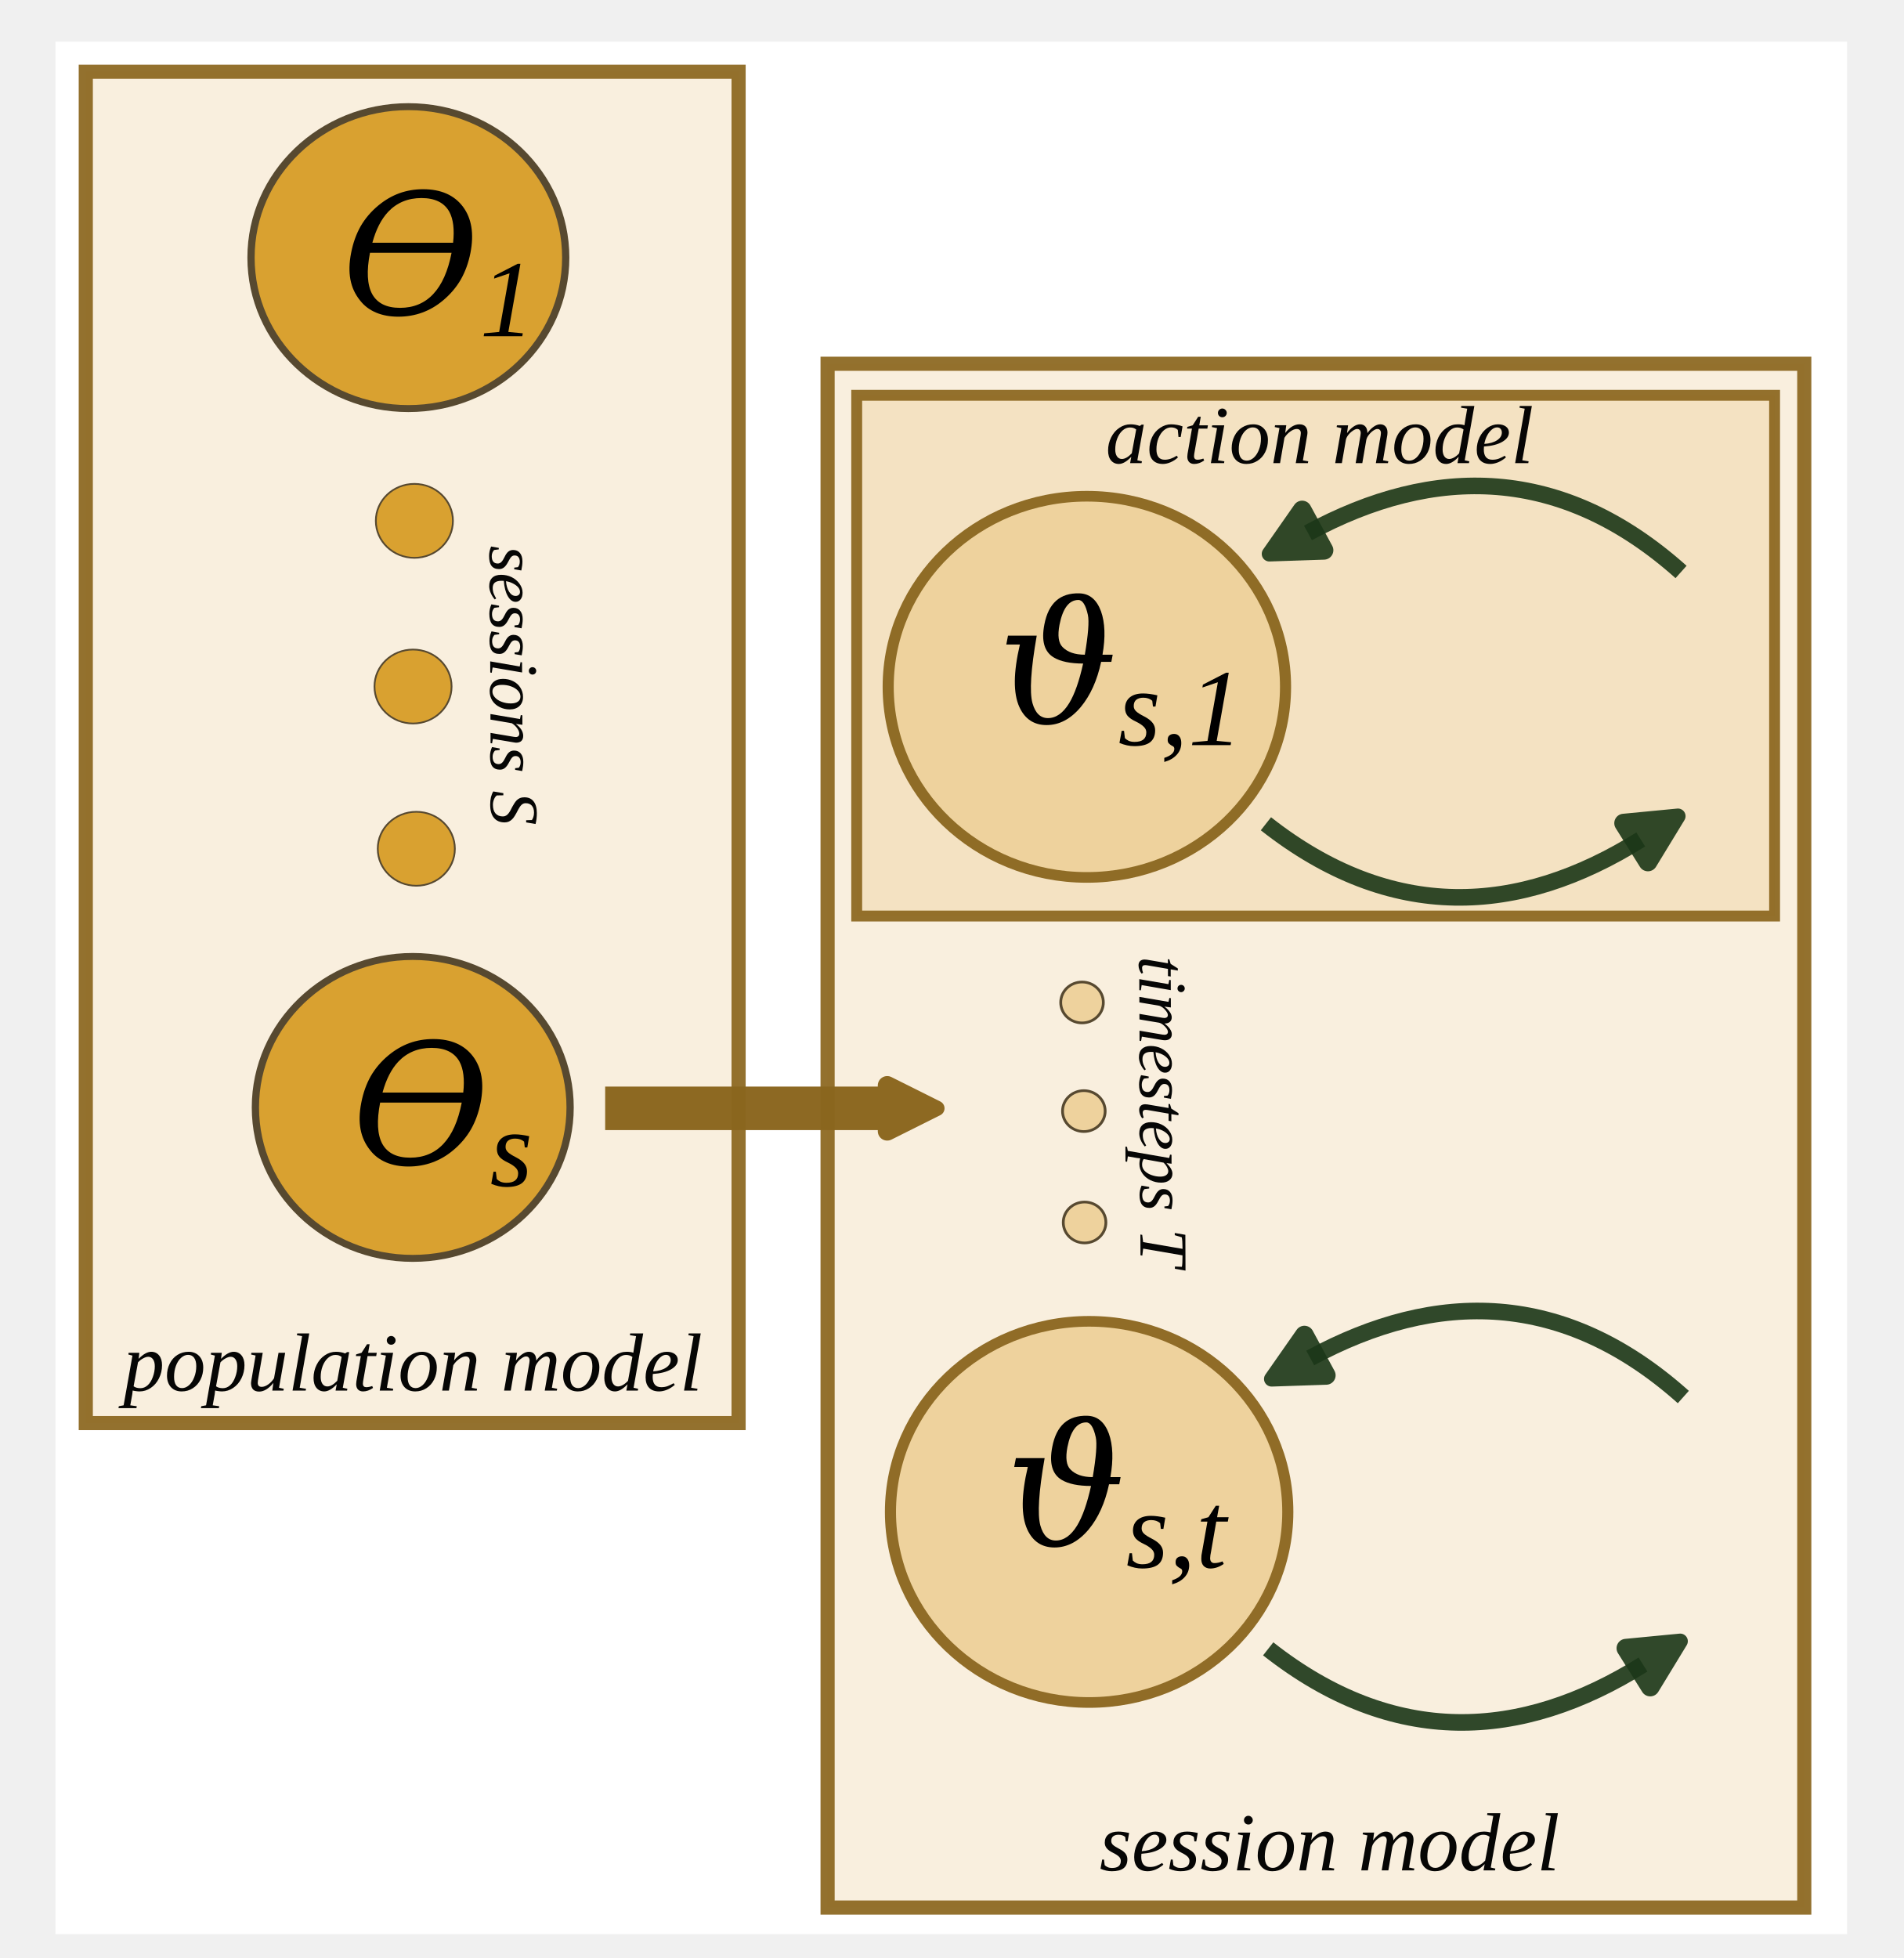
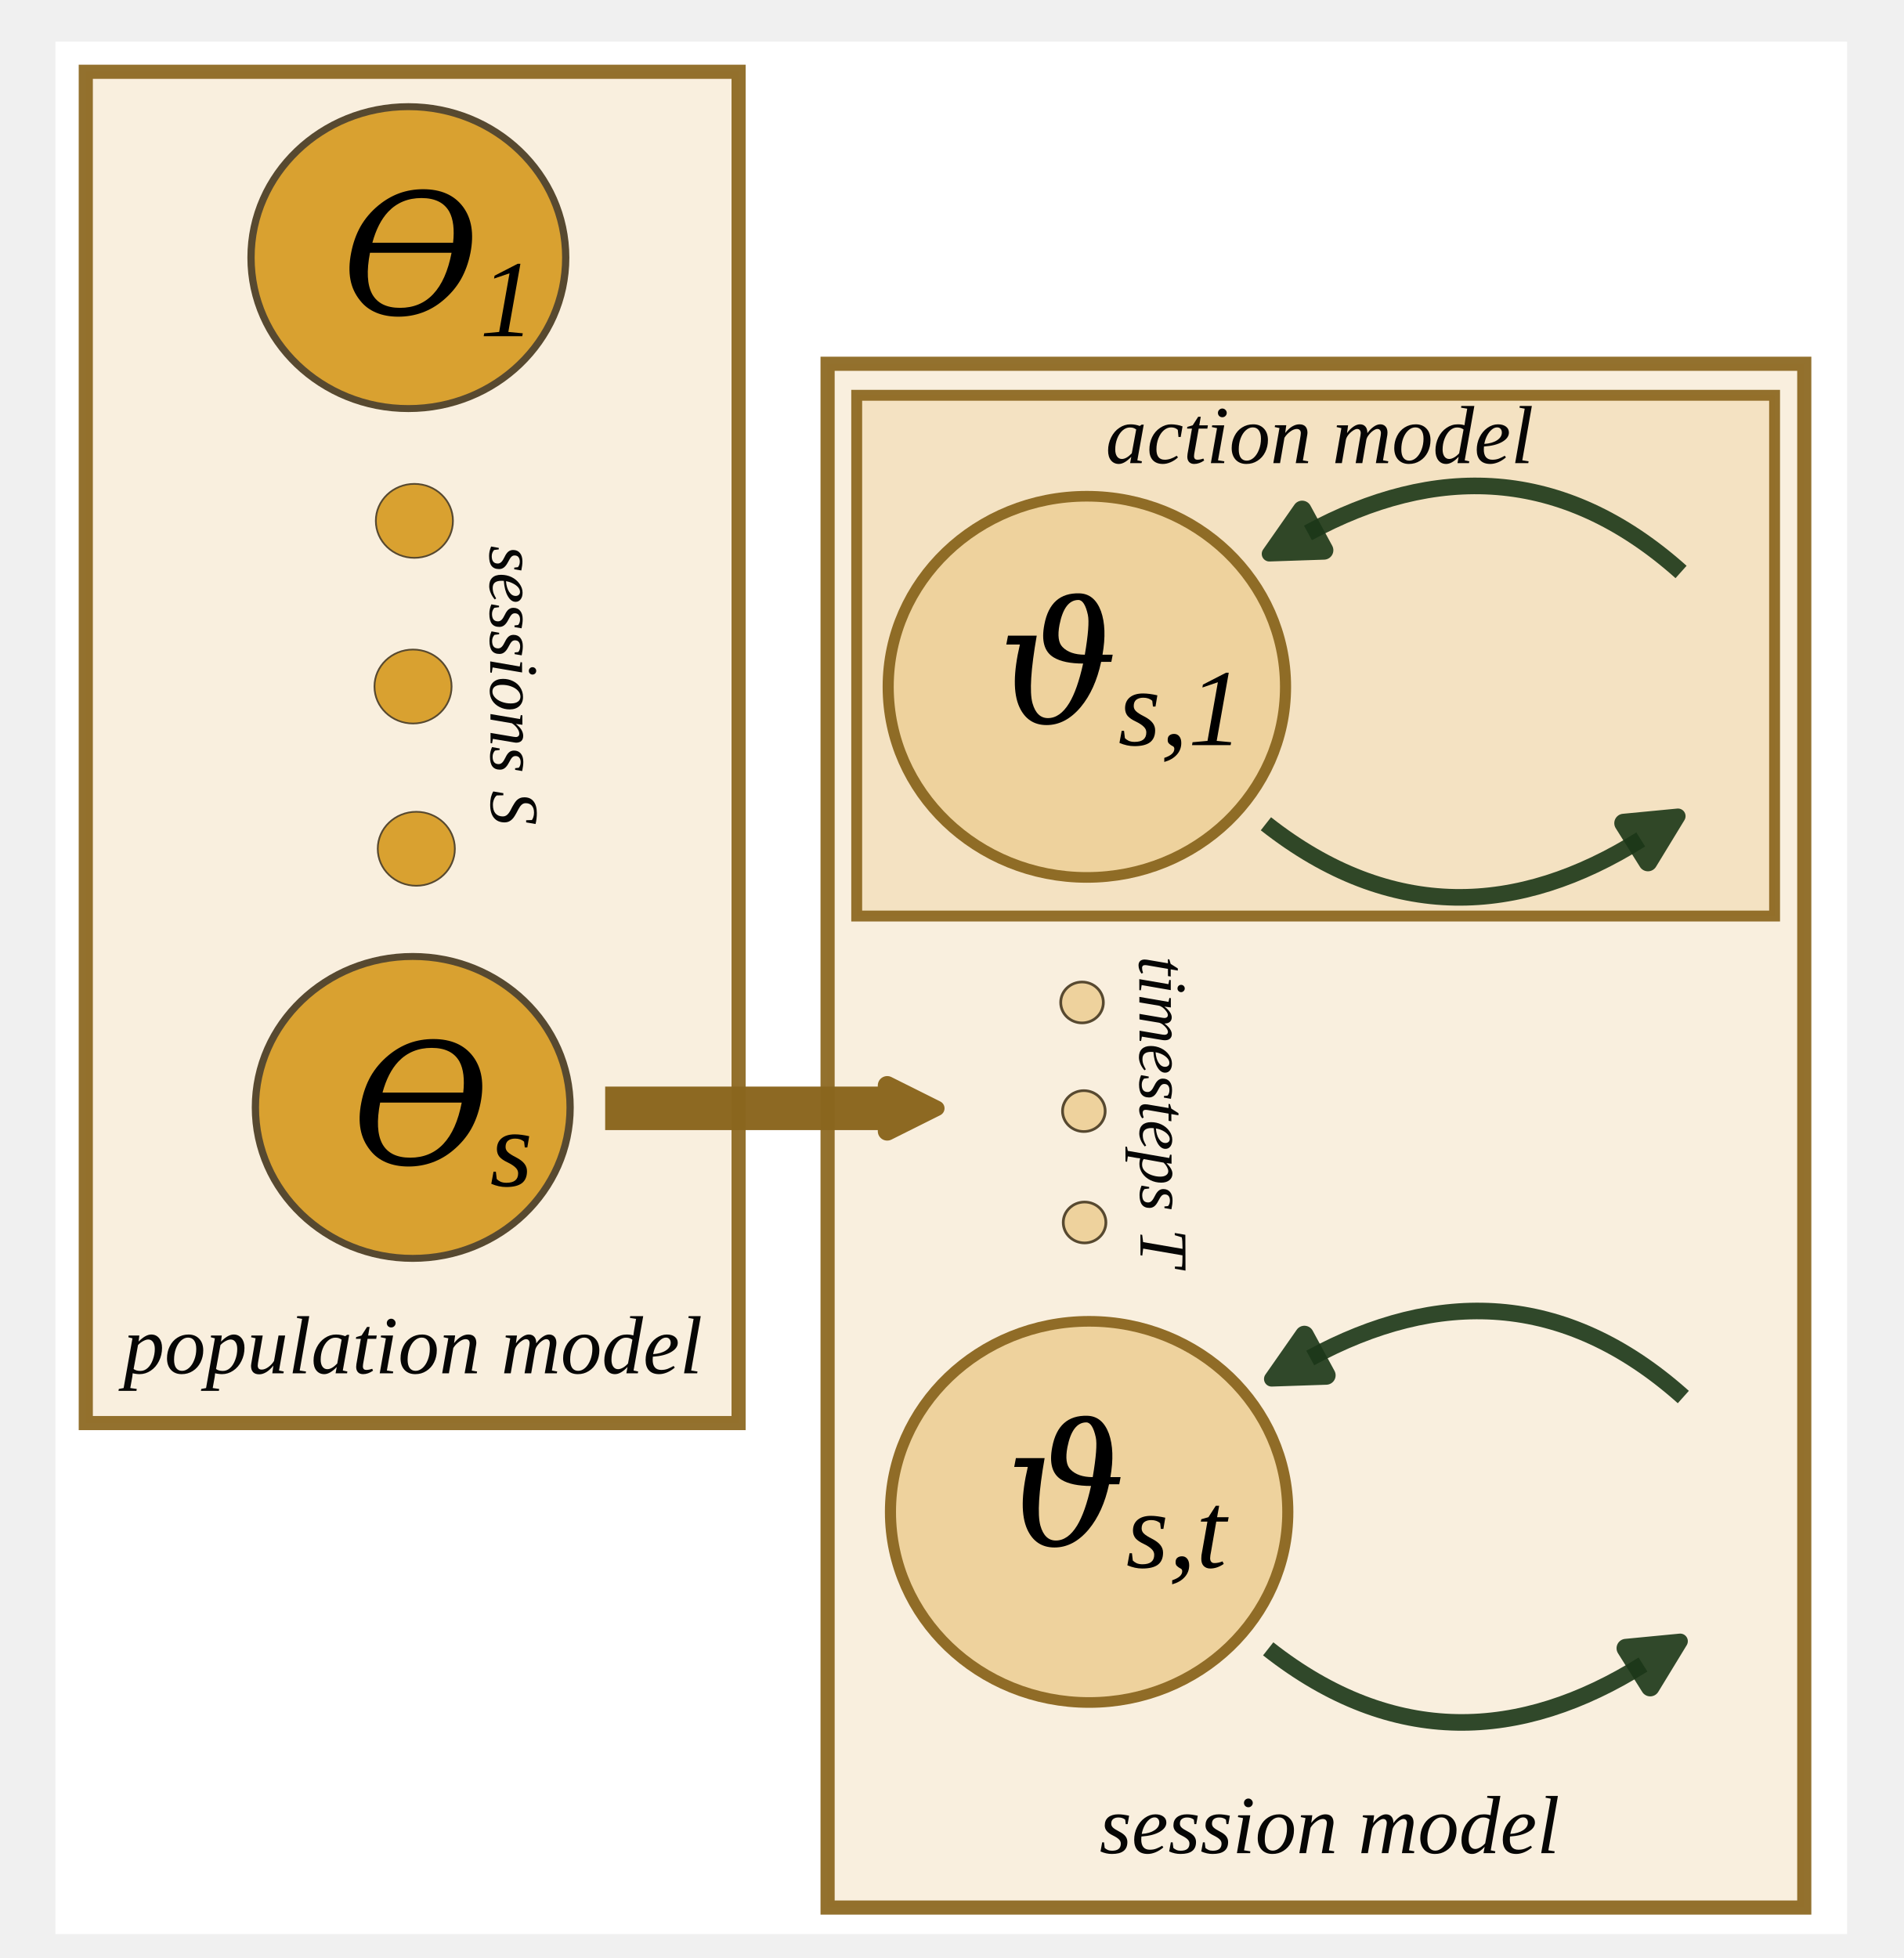
<svg xmlns="http://www.w3.org/2000/svg" width="175mm" height="180mm" viewBox="0 0 175 180" version="1.1" id="svg1" xml:space="preserve">
  <defs id="defs1">
    <rect x="-85.46" y="339.854" width="448.17" height="111.297" id="rect5" />
    <marker style="overflow:visible" id="marker19" refX="0" refY="0" orient="auto-start-reverse" markerWidth="1" markerHeight="1" viewBox="0 0 1 1" preserveAspectRatio="xMidYMid" markerUnits="userSpaceOnUse">
      <path transform="scale(0.7)" d="m -0.211,-4.106 6.422,3.211 a 1,1 90 0 1 0,1.789 L -0.211,4.106 A 1.236,1.236 31.717 0 1 -2,3 v -6 a 1.236,1.236 148.283 0 1 1.789,-1.106 z" style="fill:context-stroke;fill-rule:evenodd;stroke:none" id="path19" />
    </marker>
    <marker style="overflow:visible" id="marker17-2-7" refX="0" refY="0" orient="auto-start-reverse" markerWidth="1" markerHeight="1" viewBox="0 0 1 1" preserveAspectRatio="xMidYMid" markerUnits="userSpaceOnUse">
      <path transform="scale(0.7)" d="m -0.211,-4.106 6.422,3.211 a 1,1 90 0 1 0,1.789 L -0.211,4.106 A 1.236,1.236 31.717 0 1 -2,3 v -6 a 1.236,1.236 148.283 0 1 1.789,-1.106 z" style="fill:context-stroke;fill-rule:evenodd;stroke:none" id="path17-4-9" />
    </marker>
    <marker style="overflow:visible" id="marker17-38-4" refX="0" refY="0" orient="auto-start-reverse" markerWidth="1" markerHeight="1" viewBox="0 0 1 1" preserveAspectRatio="xMidYMid" markerUnits="userSpaceOnUse">
      <path transform="scale(0.7)" d="m -0.211,-4.106 6.422,3.211 a 1,1 90 0 1 0,1.789 L -0.211,4.106 A 1.236,1.236 31.717 0 1 -2,3 v -6 a 1.236,1.236 148.283 0 1 1.789,-1.106 z" style="fill:context-stroke;fill-rule:evenodd;stroke:none" id="path17-8-5-1" />
    </marker>
    <marker style="overflow:visible" id="marker17-2-7-6" refX="0" refY="0" orient="auto-start-reverse" markerWidth="1" markerHeight="1" viewBox="0 0 1 1" preserveAspectRatio="xMidYMid" markerUnits="userSpaceOnUse">
      <path transform="scale(0.7)" d="m -0.211,-4.106 6.422,3.211 a 1,1 90 0 1 0,1.789 L -0.211,4.106 A 1.236,1.236 31.717 0 1 -2,3 v -6 a 1.236,1.236 148.283 0 1 1.789,-1.106 z" style="fill:context-stroke;fill-rule:evenodd;stroke:none" id="path17-4-9-1" />
    </marker>
    <marker style="overflow:visible" id="marker17-38-4-1" refX="0" refY="0" orient="auto-start-reverse" markerWidth="1" markerHeight="1" viewBox="0 0 1 1" preserveAspectRatio="xMidYMid" markerUnits="userSpaceOnUse">
      <path transform="scale(0.7)" d="m -0.211,-4.106 6.422,3.211 a 1,1 90 0 1 0,1.789 L -0.211,4.106 A 1.236,1.236 31.717 0 1 -2,3 v -6 a 1.236,1.236 148.283 0 1 1.789,-1.106 z" style="fill:context-stroke;fill-rule:evenodd;stroke:none" id="path17-8-5-1-8" />
    </marker>
  </defs>
  <g id="layer1">
    <rect style="opacity:0.974;fill:#ffffff;stroke-width:1.27" id="rect1" width="164.705" height="173.976" x="5.096" y="3.827" />
    <rect style="opacity:0.974;fill:#d9a130;fill-opacity:0.166;stroke:#8a651e;stroke-width:1.3;stroke-dasharray:none;stroke-opacity:0.949" id="rect24-9-8-0-2" width="60.012" height="124.225" x="7.886" y="6.598" />
    <g id="g596-7-5-3-3-8" style="fill:#d9a130;fill-opacity:1;stroke:#43341b;stroke-width:1.359;stroke-dasharray:none;stroke-opacity:0.884;paint-order:stroke fill markers" transform="matrix(0.9820345,0,0,0.9421037,-58.24979,-99.79322)">
      <rect style="display:inline;opacity:1;fill:#d9a130;fill-opacity:1;stroke:#43341b;stroke-width:1.359;stroke-miterlimit:3.7;stroke-dasharray:none;stroke-dashoffset:0;stroke-opacity:0.884;paint-order:markers stroke fill" id="rect3810-6-8-5-3-1-7-0-9-4" width="28.781" height="28.781" x="83.153" y="116.674" ry="14.39" />
    </g>
    <text xml:space="preserve" style="font-style:normal;font-variant:normal;font-weight:normal;font-stretch:normal;font-size:15.494px;line-height:0%;font-family:sans-serif;-inkscape-font-specification:'sans-serif, Normal';font-variant-ligatures:normal;font-variant-position:normal;font-variant-caps:normal;font-variant-numeric:normal;font-variant-alternates:normal;font-variant-east-asian:normal;font-feature-settings:normal;font-variation-settings:normal;text-indent:0;text-align:start;text-decoration-line:none;text-decoration-style:solid;text-decoration-color:#000000;letter-spacing:0px;word-spacing:0px;text-transform:none;writing-mode:lr-tb;direction:ltr;text-orientation:mixed;dominant-baseline:auto;baseline-shift:baseline;white-space:normal;vector-effect:none;fill:#000000;fill-opacity:1;stroke:none;stroke-width:1.291px;stroke-linecap:butt;stroke-linejoin:miter;stroke-miterlimit:4;stroke-dasharray:none;stroke-dashoffset:0;stroke-opacity:1;-inkscape-stroke:none;stop-color:#000000" x="31.403" y="28.894" id="text4834-6-9-3-0-6-06-7-8-1-7-8">
      <tspan id="tspan1752-4-8-5" x="31.403" y="28.894" style="font-style:normal;font-variant:normal;font-weight:normal;font-stretch:normal;font-size:15.494px;line-height:0%;font-family:'Times New Roman';-inkscape-font-specification:'Times New Roman, ';font-variant-ligatures:normal;font-variant-position:normal;font-variant-caps:normal;font-variant-numeric:normal;font-variant-alternates:normal;font-variant-east-asian:normal;font-feature-settings:normal;text-indent:0;text-align:start;text-decoration-line:none;text-decoration-style:solid;text-decoration-color:#000000;letter-spacing:0px;word-spacing:0px;text-transform:none;writing-mode:lr-tb;direction:ltr;text-orientation:mixed;dominant-baseline:auto;baseline-shift:baseline;white-space:normal;vector-effect:none;fill:#000000;fill-opacity:1;stroke:none;stroke-width:1.291px;stroke-linecap:butt;stroke-linejoin:miter;stroke-miterlimit:4;stroke-dasharray:none;stroke-dashoffset:0;stroke-opacity:1;-inkscape-stroke:none;stop-color:#000000;stop-opacity:1">𝛳<tspan style="font-style:italic;font-variant:normal;font-weight:normal;font-stretch:normal;font-size:65%;font-family:'Times New Roman';-inkscape-font-specification:'Times New Roman, ';baseline-shift:sub" id="tspan4">1</tspan>
      </tspan>
    </text>
    <rect style="opacity:0.974;fill:#d9a130;fill-opacity:0.166;stroke:#8a651e;stroke-width:1.3;stroke-dasharray:none;stroke-opacity:0.949" id="rect24-9-8-0" width="89.785" height="141.922" x="76.079" y="33.441" />
    <rect style="opacity:0.974;fill:#d9a130;fill-opacity:0.166;stroke:#8a651e;stroke-width:1;stroke-dasharray:none;stroke-opacity:0.949" id="rect24-9-8" width="84.379" height="47.873" x="78.756" y="36.339" />
    <path style="vector-effect:none;fill:#000000;fill-opacity:1;stroke:none;stroke-width:1.026px;stroke-linecap:butt;stroke-linejoin:miter;stroke-miterlimit:4;stroke-dasharray:none;stroke-dashoffset:0;stroke-opacity:1;-inkscape-stroke:none" d="m 160.928,120.299 -45.047,0.175" id="path15" />
    <path style="opacity:0.974;fill:#8a651e;fill-opacity:0.949;stroke:#8a651e;stroke-width:4;stroke-linecap:butt;stroke-linejoin:miter;stroke-miterlimit:4;stroke-dasharray:none;stroke-dashoffset:0;stroke-opacity:1;marker-end:url(#marker19)" d="M 55.632,101.89 H 82.095" id="path18" />
    <g id="g596-7-5-3-3-8-21" style="fill:#d9a130;fill-opacity:1;stroke:#43341b;stroke-width:1.359;stroke-dasharray:none;stroke-opacity:0.884;paint-order:stroke fill markers" transform="matrix(0.9820345,0,0,0.9421037,-57.84721,-21.67055)">
      <rect style="display:inline;opacity:1;fill:#d9a130;fill-opacity:1;stroke:#43341b;stroke-width:1.359;stroke-miterlimit:3.7;stroke-dasharray:none;stroke-dashoffset:0;stroke-opacity:0.884;paint-order:markers stroke fill" id="rect3810-6-8-5-3-1-7-0-9-4-1" width="28.781" height="28.781" x="83.153" y="116.674" ry="14.39" />
    </g>
    <text xml:space="preserve" style="font-style:normal;font-variant:normal;font-weight:normal;font-stretch:normal;font-size:15.494px;line-height:0%;font-family:sans-serif;-inkscape-font-specification:'sans-serif, Normal';font-variant-ligatures:normal;font-variant-position:normal;font-variant-caps:normal;font-variant-numeric:normal;font-variant-alternates:normal;font-variant-east-asian:normal;font-feature-settings:normal;font-variation-settings:normal;text-indent:0;text-align:start;text-decoration-line:none;text-decoration-style:solid;text-decoration-color:#000000;letter-spacing:0px;word-spacing:0px;text-transform:none;writing-mode:lr-tb;direction:ltr;text-orientation:mixed;dominant-baseline:auto;baseline-shift:baseline;white-space:normal;vector-effect:none;fill:#000000;fill-opacity:1;stroke:none;stroke-width:1.291px;stroke-linecap:butt;stroke-linejoin:miter;stroke-miterlimit:4;stroke-dasharray:none;stroke-dashoffset:0;stroke-opacity:1;-inkscape-stroke:none;stop-color:#000000" x="32.335" y="107.017" id="text4834-6-9-3-0-6-06-7-8-1-7-8-0">
      <tspan id="tspan1752-4-8-5-1" x="32.335" y="107.017" style="font-style:normal;font-variant:normal;font-weight:normal;font-stretch:normal;font-size:15.494px;line-height:0%;font-family:'Times New Roman';-inkscape-font-specification:'Times New Roman, ';font-variant-ligatures:normal;font-variant-position:normal;font-variant-caps:normal;font-variant-numeric:normal;font-variant-alternates:normal;font-variant-east-asian:normal;font-feature-settings:normal;text-indent:0;text-align:start;text-decoration-line:none;text-decoration-style:solid;text-decoration-color:#000000;letter-spacing:0px;word-spacing:0px;text-transform:none;writing-mode:lr-tb;direction:ltr;text-orientation:mixed;dominant-baseline:auto;baseline-shift:baseline;white-space:normal;vector-effect:none;fill:#000000;fill-opacity:1;stroke:none;stroke-width:1.291px;stroke-linecap:butt;stroke-linejoin:miter;stroke-miterlimit:4;stroke-dasharray:none;stroke-dashoffset:0;stroke-opacity:1;-inkscape-stroke:none;stop-color:#000000;stop-opacity:1">𝛳<tspan style="font-style:italic;font-variant:normal;font-weight:normal;font-stretch:normal;font-size:65%;font-family:'Times New Roman';-inkscape-font-specification:'Times New Roman, ';baseline-shift:sub" id="tspan5">s</tspan>
      </tspan>
    </text>
    <text xml:space="preserve" transform="scale(0.2645833)" id="text5" style="font-style:italic;font-size:58.56px;line-height:0%;font-family:'Times New Roman';-inkscape-font-specification:'Times New Roman,  Italic';text-align:start;text-decoration-color:#000000;letter-spacing:0px;word-spacing:0px;writing-mode:lr-tb;direction:ltr;white-space:pre;shape-inside:url(#rect5);display:inline;opacity:0.974;fill:#d9a130;stroke:#132c12;stroke-width:7.559;stroke-opacity:0.89" />
    <g id="g596-7-5-3-3-8-8" style="fill:#d9a130;fill-opacity:1;stroke:#43341b;stroke-width:1.359;stroke-dasharray:none;stroke-opacity:0.884;paint-order:stroke fill markers" transform="matrix(0.2405343,0,0,0.2307539,14.63155,17.63927)">
      <rect style="display:inline;opacity:1;fill:#d9a130;fill-opacity:1;stroke:#43341b;stroke-width:1.359;stroke-miterlimit:3.7;stroke-dasharray:none;stroke-dashoffset:0;stroke-opacity:0.884;paint-order:markers stroke fill" id="rect3810-6-8-5-3-1-7-0-9-4-4" width="28.781" height="28.781" x="83.153" y="116.674" ry="14.39" />
    </g>
    <g id="g596-7-5-3-3-8-8-7" style="fill:#d9a130;fill-opacity:1;stroke:#43341b;stroke-width:1.359;stroke-dasharray:none;stroke-opacity:0.884;paint-order:stroke fill markers" transform="matrix(0.2405343,0,0,0.2307539,14.50643,32.86872)">
      <rect style="display:inline;opacity:1;fill:#d9a130;fill-opacity:1;stroke:#43341b;stroke-width:1.359;stroke-miterlimit:3.7;stroke-dasharray:none;stroke-dashoffset:0;stroke-opacity:0.884;paint-order:markers stroke fill" id="rect3810-6-8-5-3-1-7-0-9-4-4-5" width="28.781" height="28.781" x="83.153" y="116.674" ry="14.39" />
    </g>
    <g id="g596-7-5-3-3-8-8-5" style="fill:#d9a130;fill-opacity:1;stroke:#43341b;stroke-width:1.359;stroke-dasharray:none;stroke-opacity:0.884;paint-order:stroke fill markers" transform="matrix(0.2405343,0,0,0.2307539,14.80753,47.78447)">
      <rect style="display:inline;opacity:1;fill:#d9a130;fill-opacity:1;stroke:#43341b;stroke-width:1.359;stroke-miterlimit:3.7;stroke-dasharray:none;stroke-dashoffset:0;stroke-opacity:0.884;paint-order:markers stroke fill" id="rect3810-6-8-5-3-1-7-0-9-4-4-6" width="28.781" height="28.781" x="83.153" y="116.674" ry="14.39" />
    </g>
    <g id="g1-0" transform="matrix(0.489029,0,0,0.489029,148.8826,12.58074)">
      <text xml:space="preserve" style="font-style:italic;font-size:15.494px;line-height:0%;font-family:'Times New Roman';-inkscape-font-specification:'Times New Roman,  Italic';text-align:start;text-decoration-color:#000000;letter-spacing:0px;word-spacing:0px;writing-mode:lr-tb;direction:ltr;text-anchor:start;opacity:0.974;fill:#f2dfb7;fill-opacity:1;stroke:none;stroke-width:2;stroke-opacity:0.89" x="-96.613" y="61.335" id="text10-6">
        <tspan id="tspan10-03" style="fill:#000000;fill-opacity:1;stroke-width:2" x="-96.613" y="61.335">action model</tspan>
        <tspan style="stroke-width:2" x="-96.613" y="61.335" id="tspan11-3" />
      </text>
    </g>
    <path style="opacity:0.974;fill:none;fill-opacity:1;stroke:#173313;stroke-width:1.527;stroke-linecap:butt;stroke-linejoin:miter;stroke-miterlimit:4;stroke-dasharray:none;stroke-dashoffset:0;stroke-opacity:0.906;marker-end:url(#marker17-2-7)" d="m 154.746,128.43 c -10.936,-9.772 -22.652,-9.909 -34.301,-3.587" id="path16-5-0" />
    <path style="opacity:0.974;fill:none;fill-opacity:1;stroke:#173313;stroke-width:1.527;stroke-linecap:butt;stroke-linejoin:miter;stroke-miterlimit:4;stroke-dasharray:none;stroke-dashoffset:0;stroke-opacity:0.906;marker-end:url(#marker17-38-4)" d="m 116.583,151.579 c 11.524,9.071 23.226,8.477 34.458,1.441" id="path16-8-4" />
    <g id="g596-7-5-3-3-37" style="mix-blend-mode:normal;fill:#eed29d;fill-opacity:1;stroke:#8a651e;stroke-width:1.655;stroke-dasharray:none;stroke-dashoffset:0;stroke-opacity:0.949;paint-order:stroke fill markers" transform="matrix(1.233679,0,0,1.183516,-20.21541,-16.12692)">
      <rect style="display:inline;opacity:1;fill:#eed29d;fill-opacity:1;stroke:#8a651e;stroke-width:1.655;stroke-miterlimit:3.7;stroke-dasharray:none;stroke-dashoffset:0;stroke-opacity:0.949;paint-order:markers stroke fill" id="rect3810-6-8-5-3-1-7-0-9-6" width="28.781" height="28.781" x="83.153" y="116.674" ry="14.39" />
    </g>
    <text xml:space="preserve" style="font-style:normal;font-variant:normal;font-weight:normal;font-stretch:normal;font-size:15.494px;line-height:0%;font-family:sans-serif;-inkscape-font-specification:'sans-serif, Normal';font-variant-ligatures:normal;font-variant-caps:normal;font-variant-numeric:normal;font-feature-settings:normal;text-align:start;letter-spacing:0px;word-spacing:0px;writing-mode:lr-tb;text-anchor:start;fill:#000000;fill-opacity:1;stroke:none;stroke-width:1.291px;stroke-linecap:butt;stroke-linejoin:miter;stroke-opacity:1" x="92.436" y="142.087" id="text4834-6-9-3-0-6-06-7-8-1-7-3-7-1">
      <tspan id="tspan1752-4-8-8-1-7" x="92.436" y="142.087" style="font-style:normal;font-variant:normal;font-weight:normal;font-stretch:normal;font-family:'Times New Roman';-inkscape-font-specification:'Times New Roman, ';stroke-width:1.291px">𝜗<tspan style="font-style:italic;font-variant:normal;font-weight:normal;font-stretch:normal;font-size:65%;font-family:'Times New Roman';-inkscape-font-specification:'Times New Roman, ';baseline-shift:sub" id="tspan9-4">s,t</tspan>
      </tspan>
    </text>
    <path style="vector-effect:none;fill:#000000;fill-opacity:1;stroke:none;stroke-width:1.026px;stroke-linecap:butt;stroke-linejoin:miter;stroke-miterlimit:4;stroke-dasharray:none;stroke-dashoffset:0;stroke-opacity:1;-inkscape-stroke:none" d="m 161.248,44.45 -45.047,0.175" id="path15-5" />
    <path style="opacity:0.974;fill:none;fill-opacity:1;stroke:#173313;stroke-width:1.527;stroke-linecap:butt;stroke-linejoin:miter;stroke-miterlimit:4;stroke-dasharray:none;stroke-dashoffset:0;stroke-opacity:0.906;marker-end:url(#marker17-2-7-6)" d="M 154.537,52.581 C 143.601,42.808 131.885,42.672 120.237,48.993" id="path16-5-0-0" />
    <path style="opacity:0.974;fill:none;fill-opacity:1;stroke:#173313;stroke-width:1.527;stroke-linecap:butt;stroke-linejoin:miter;stroke-miterlimit:4;stroke-dasharray:none;stroke-dashoffset:0;stroke-opacity:0.906;marker-end:url(#marker17-38-4-1)" d="m 116.374,75.73 c 11.524,9.071 23.226,8.477 34.458,1.441" id="path16-8-4-8" />
    <g id="g596-7-5-3-3-37-70" style="mix-blend-mode:normal;fill:#eed29d;fill-opacity:1;stroke:#8a651e;stroke-width:1.655;stroke-dasharray:none;stroke-dashoffset:0;stroke-opacity:0.949;paint-order:stroke fill markers" transform="matrix(1.233679,0,0,1.183516,-20.42385,-91.97632)">
      <rect style="display:inline;opacity:1;fill:#eed29d;fill-opacity:1;stroke:#8a651e;stroke-width:1.655;stroke-miterlimit:3.7;stroke-dasharray:none;stroke-dashoffset:0;stroke-opacity:0.949;paint-order:markers stroke fill" id="rect3810-6-8-5-3-1-7-0-9-6-1" width="28.781" height="28.781" x="83.153" y="116.674" ry="14.39" />
    </g>
    <text xml:space="preserve" style="font-style:normal;font-variant:normal;font-weight:normal;font-stretch:normal;font-size:15.494px;line-height:0%;font-family:sans-serif;-inkscape-font-specification:'sans-serif, Normal';font-variant-ligatures:normal;font-variant-caps:normal;font-variant-numeric:normal;font-feature-settings:normal;text-align:start;letter-spacing:0px;word-spacing:0px;writing-mode:lr-tb;text-anchor:start;fill:#000000;fill-opacity:1;stroke:none;stroke-width:1.291px;stroke-linecap:butt;stroke-linejoin:miter;stroke-opacity:1" x="91.71" y="66.485" id="text4834-6-9-3-0-6-06-7-8-1-7-4-5">
      <tspan id="tspan1752-4-8-85-9" x="91.71" y="66.485" style="font-style:normal;font-variant:normal;font-weight:normal;font-stretch:normal;font-family:'Times New Roman';-inkscape-font-specification:'Times New Roman, ';stroke-width:1.291px">𝜗<tspan style="font-style:italic;font-variant:normal;font-weight:normal;font-stretch:normal;font-size:65%;font-family:'Times New Roman';-inkscape-font-specification:'Times New Roman, ';baseline-shift:sub" id="tspan8-1">s,1</tspan>
      </tspan>
    </text>
    <g id="g596-7-5-3-3-8-2-6-7" style="fill:#eed29d;fill-opacity:1;stroke:#43341b;stroke-width:4.011;stroke-dasharray:none;stroke-opacity:0.884;paint-order:stroke fill markers" transform="matrix(0.1272665,0,0,0.1220917,87.0554,76.15457)">
      <rect style="display:inline;opacity:1;fill:#eed29d;fill-opacity:1;stroke:#43341b;stroke-width:4.011;stroke-miterlimit:3.7;stroke-dasharray:none;stroke-dashoffset:0;stroke-opacity:0.884;paint-order:markers stroke fill" id="rect3810-6-8-5-3-1-7-0-9-4-6-28-1" width="28.781" height="28.781" x="83.153" y="116.674" ry="14.39" />
    </g>
    <g id="g596-7-5-3-3-8-2-9-5-3" style="fill:#eed29d;fill-opacity:1;stroke:#43341b;stroke-width:4.011;stroke-dasharray:none;stroke-opacity:0.884;paint-order:stroke fill markers" transform="matrix(0.1272665,0,0,0.1220917,87.22331,86.14067)">
      <rect style="display:inline;opacity:1;fill:#eed29d;fill-opacity:1;stroke:#43341b;stroke-width:4.011;stroke-miterlimit:3.7;stroke-dasharray:none;stroke-dashoffset:0;stroke-opacity:0.884;paint-order:markers stroke fill" id="rect3810-6-8-5-3-1-7-0-9-4-6-1-9-4" width="28.781" height="28.781" x="83.153" y="116.674" ry="14.39" />
    </g>
    <g id="g596-7-5-3-3-8-2-5-4-8" style="fill:#eed29d;fill-opacity:1;stroke:#43341b;stroke-width:4.011;stroke-dasharray:none;stroke-opacity:0.884;paint-order:stroke fill markers" transform="matrix(0.1272665,0,0,0.1220917,87.28973,96.38139)">
      <rect style="display:inline;opacity:1;fill:#eed29d;fill-opacity:1;stroke:#43341b;stroke-width:4.011;stroke-miterlimit:3.7;stroke-dasharray:none;stroke-dashoffset:0;stroke-opacity:0.884;paint-order:markers stroke fill" id="rect3810-6-8-5-3-1-7-0-9-4-6-2-3-6" width="28.781" height="28.781" x="83.153" y="116.674" ry="14.39" />
    </g>
-     <g id="g1-0-9" transform="matrix(0.489029,0,0,0.489029,149.9119,143.541)">
+     <g id="g1-0-9" transform="matrix(0.489029,0,0,0.489029,149.9119,141.9535)">
      <text xml:space="preserve" style="font-style:italic;font-size:15.494px;line-height:0%;font-family:'Times New Roman';-inkscape-font-specification:'Times New Roman,  Italic';text-align:start;text-decoration-color:#000000;letter-spacing:0px;word-spacing:0px;writing-mode:lr-tb;direction:ltr;text-anchor:start;opacity:0.974;fill:#f2dfb7;fill-opacity:1;stroke:none;stroke-width:2;stroke-opacity:0.89" x="-99.859" y="58.089" id="text10-6-7">
        <tspan id="tspan10-03-6" style="fill:#000000;fill-opacity:1;stroke-width:2" x="-99.859" y="58.089">session model</tspan>
        <tspan style="stroke-width:2" x="-99.859" y="58.089" id="tspan11-3-8" />
      </text>
    </g>
    <g id="g1-0-6" transform="matrix(0.00178551,0.4068512,-0.4068512,0.00178551,132.6051,124.7089)">
      <text xml:space="preserve" style="font-style:italic;font-size:15.494px;line-height:0%;font-family:'Times New Roman';-inkscape-font-specification:'Times New Roman,  Italic';text-align:start;text-decoration-color:#000000;letter-spacing:0px;word-spacing:0px;writing-mode:lr-tb;direction:ltr;text-anchor:start;opacity:0.974;fill:#f2dfb7;fill-opacity:1;stroke:none;stroke-width:2;stroke-opacity:0.89" x="-90.744" y="68.133" id="text10-6-5">
        <tspan style="fill:#000000;fill-opacity:1;stroke-width:2" x="-90.744" y="68.133" id="tspan11-3-3">timesteps T</tspan>
      </text>
    </g>
-     <g id="g1-0-9-8" transform="matrix(0.489029,0,0,0.489029,64.9315,99.43267)">
+     <g id="g1-0-9-8" transform="matrix(0.489029,0,0,0.489029,64.9315,97.84517)">
      <text xml:space="preserve" style="font-style:italic;font-size:15.494px;line-height:0%;font-family:'Times New Roman';-inkscape-font-specification:'Times New Roman,  Italic';text-align:start;text-decoration-color:#000000;letter-spacing:0px;word-spacing:0px;writing-mode:lr-tb;direction:ltr;text-anchor:start;opacity:0.974;fill:#f2dfb7;fill-opacity:1;stroke:none;stroke-width:2;stroke-opacity:0.89" x="-109.598" y="58.089" id="text10-6-7-4">
        <tspan id="tspan10-03-6-4" style="fill:#000000;fill-opacity:1;stroke-width:2" x="-109.598" y="58.089">population model</tspan>
        <tspan style="stroke-width:2" x="-109.598" y="58.089" id="tspan11-3-8-8" />
      </text>
    </g>
    <g id="g1-0-6-0" transform="matrix(0.00214613,0.4890242,-0.4890242,0.00214613,78.54438,91.78452)">
      <text xml:space="preserve" style="font-style:italic;font-size:13.051px;line-height:0%;font-family:'Times New Roman';-inkscape-font-specification:'Times New Roman,  Italic';text-align:start;text-decoration-color:#000000;letter-spacing:0px;word-spacing:0px;writing-mode:lr-tb;direction:ltr;text-anchor:start;opacity:0.974;fill:#f2dfb7;fill-opacity:1;stroke:none;stroke-width:1.685;stroke-opacity:0.89" x="-85.405" y="68.185" id="text10-6-5-0">
        <tspan style="fill:#000000;fill-opacity:1;stroke-width:1.685" x="-85.405" y="68.185" id="tspan11-3-3-0">sessions S</tspan>
      </text>
    </g>
  </g>
  <style type="text/css" id="style1">
	.st0{fill-rule:evenodd;clip-rule:evenodd;fill:#A1E367;}
	.st1{fill-rule:evenodd;clip-rule:evenodd;fill:#2394E0;}
</style>
</svg>
